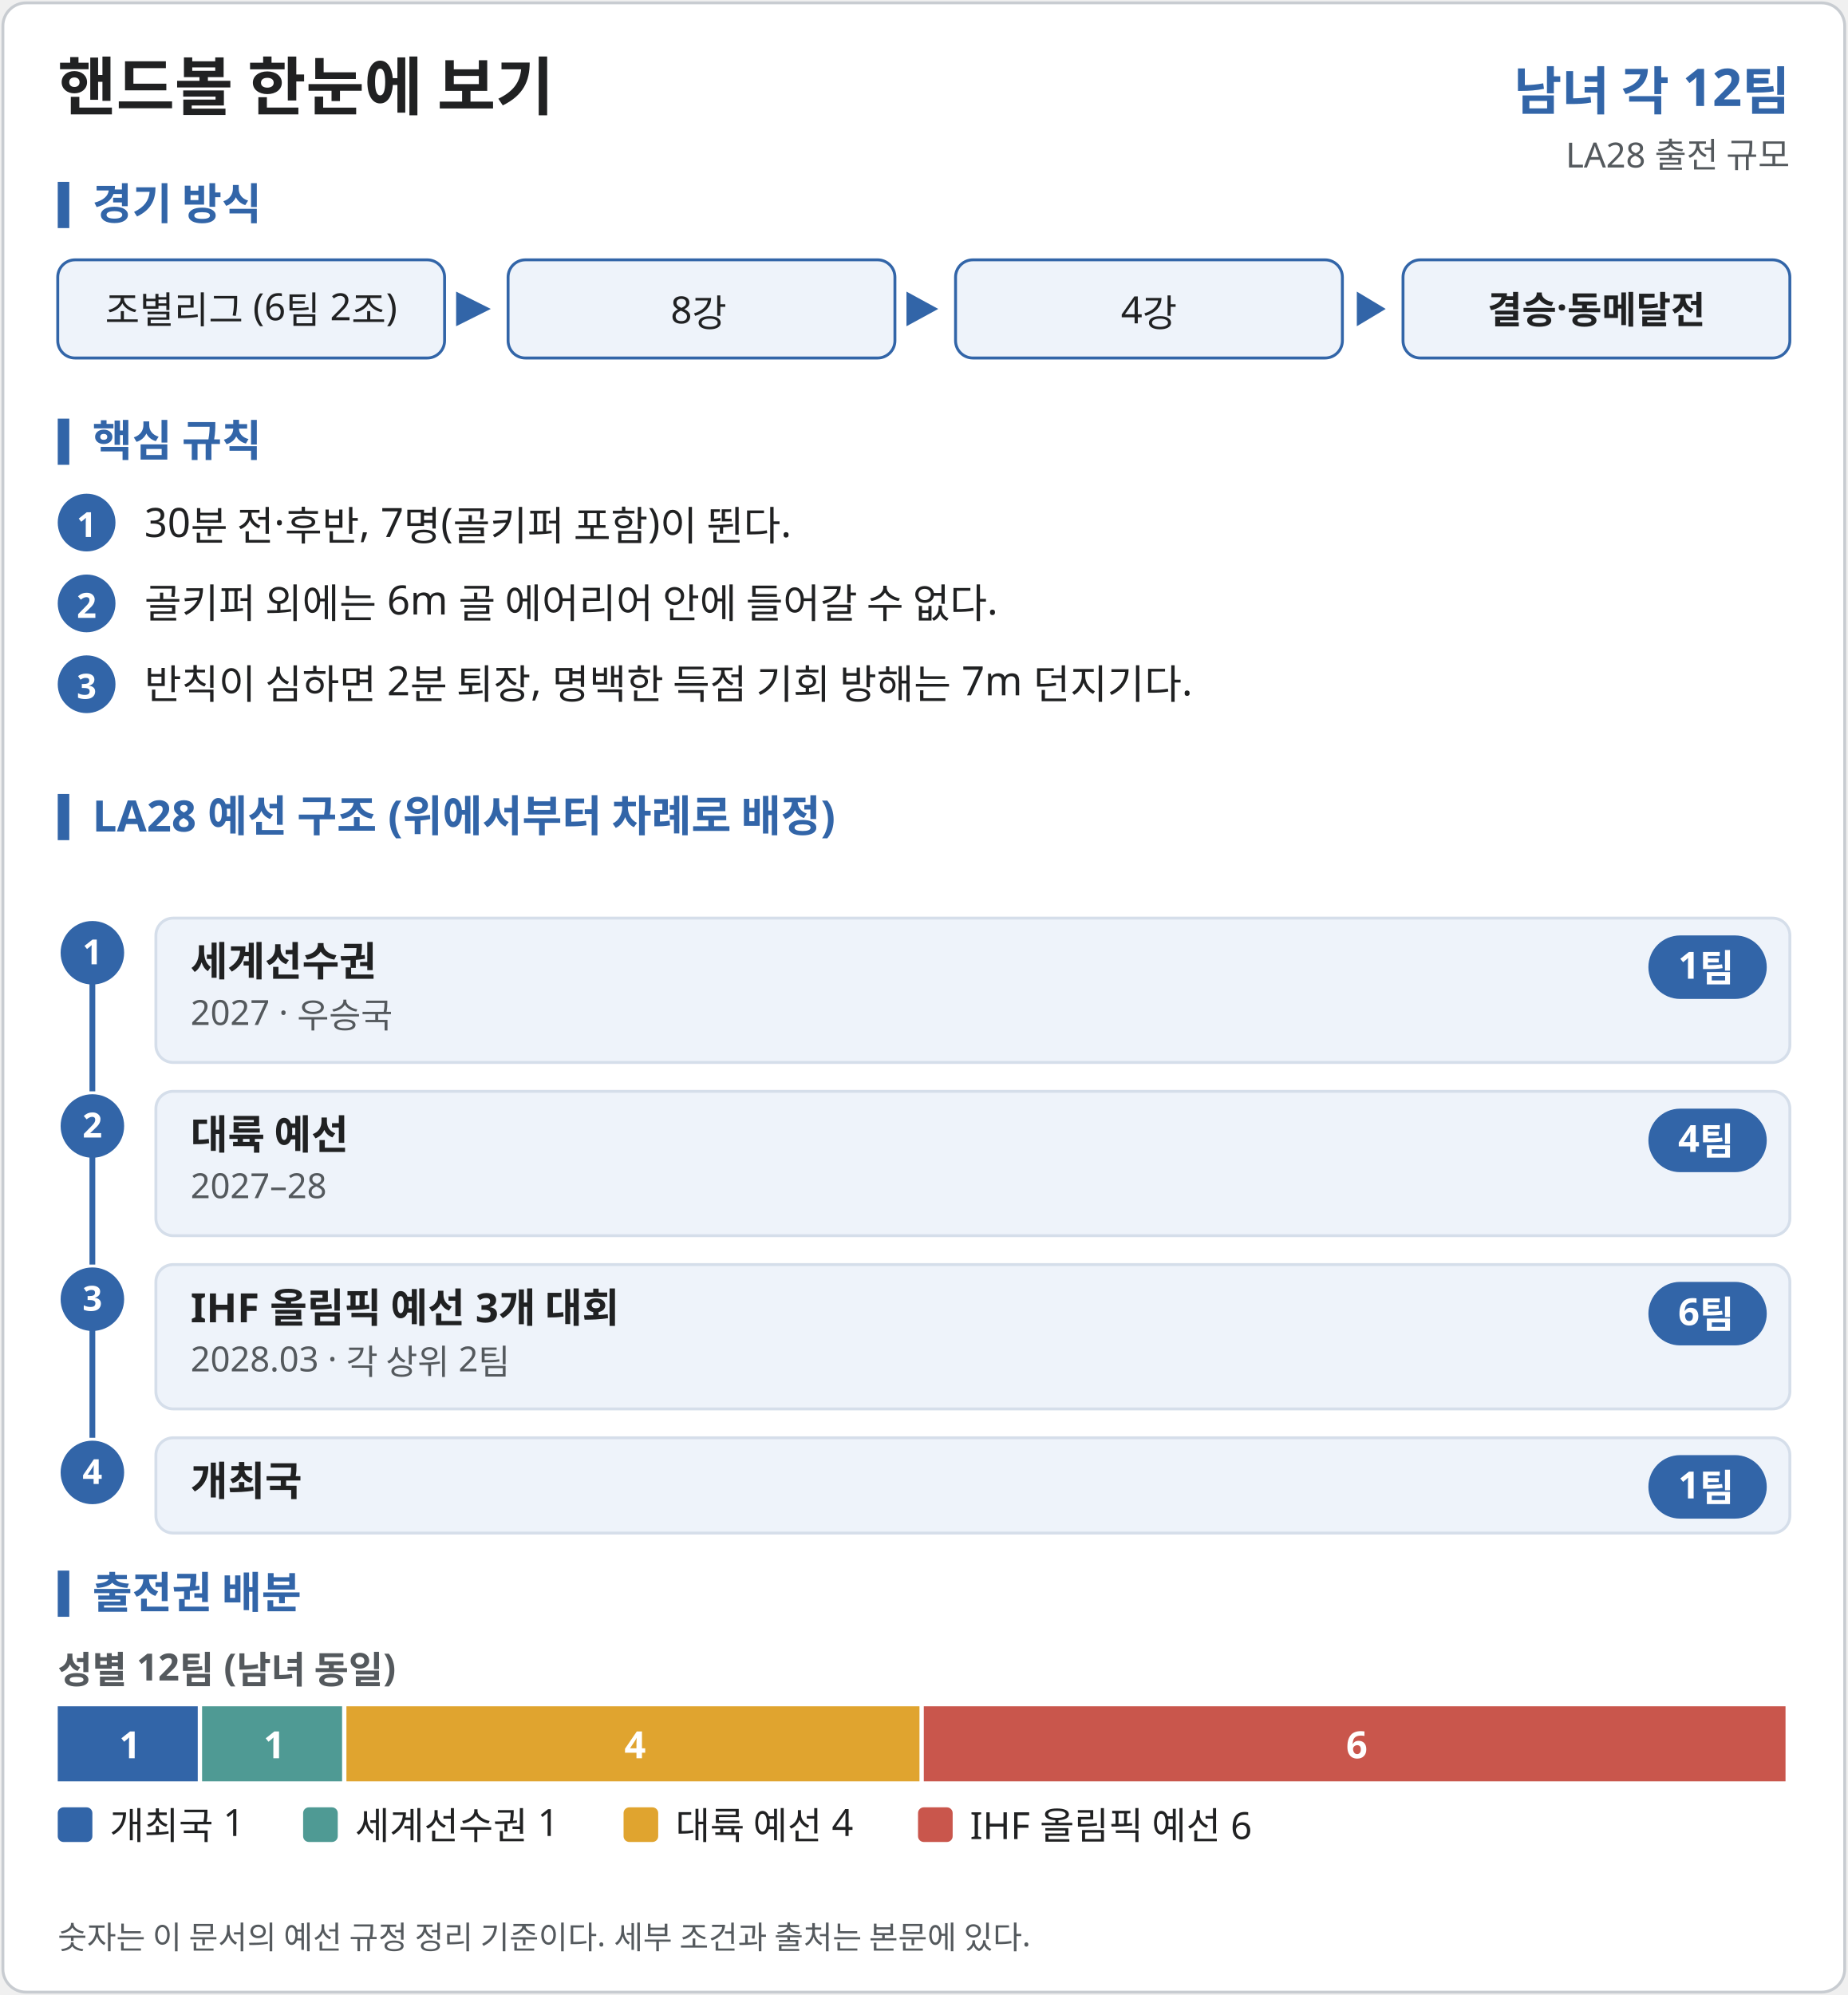
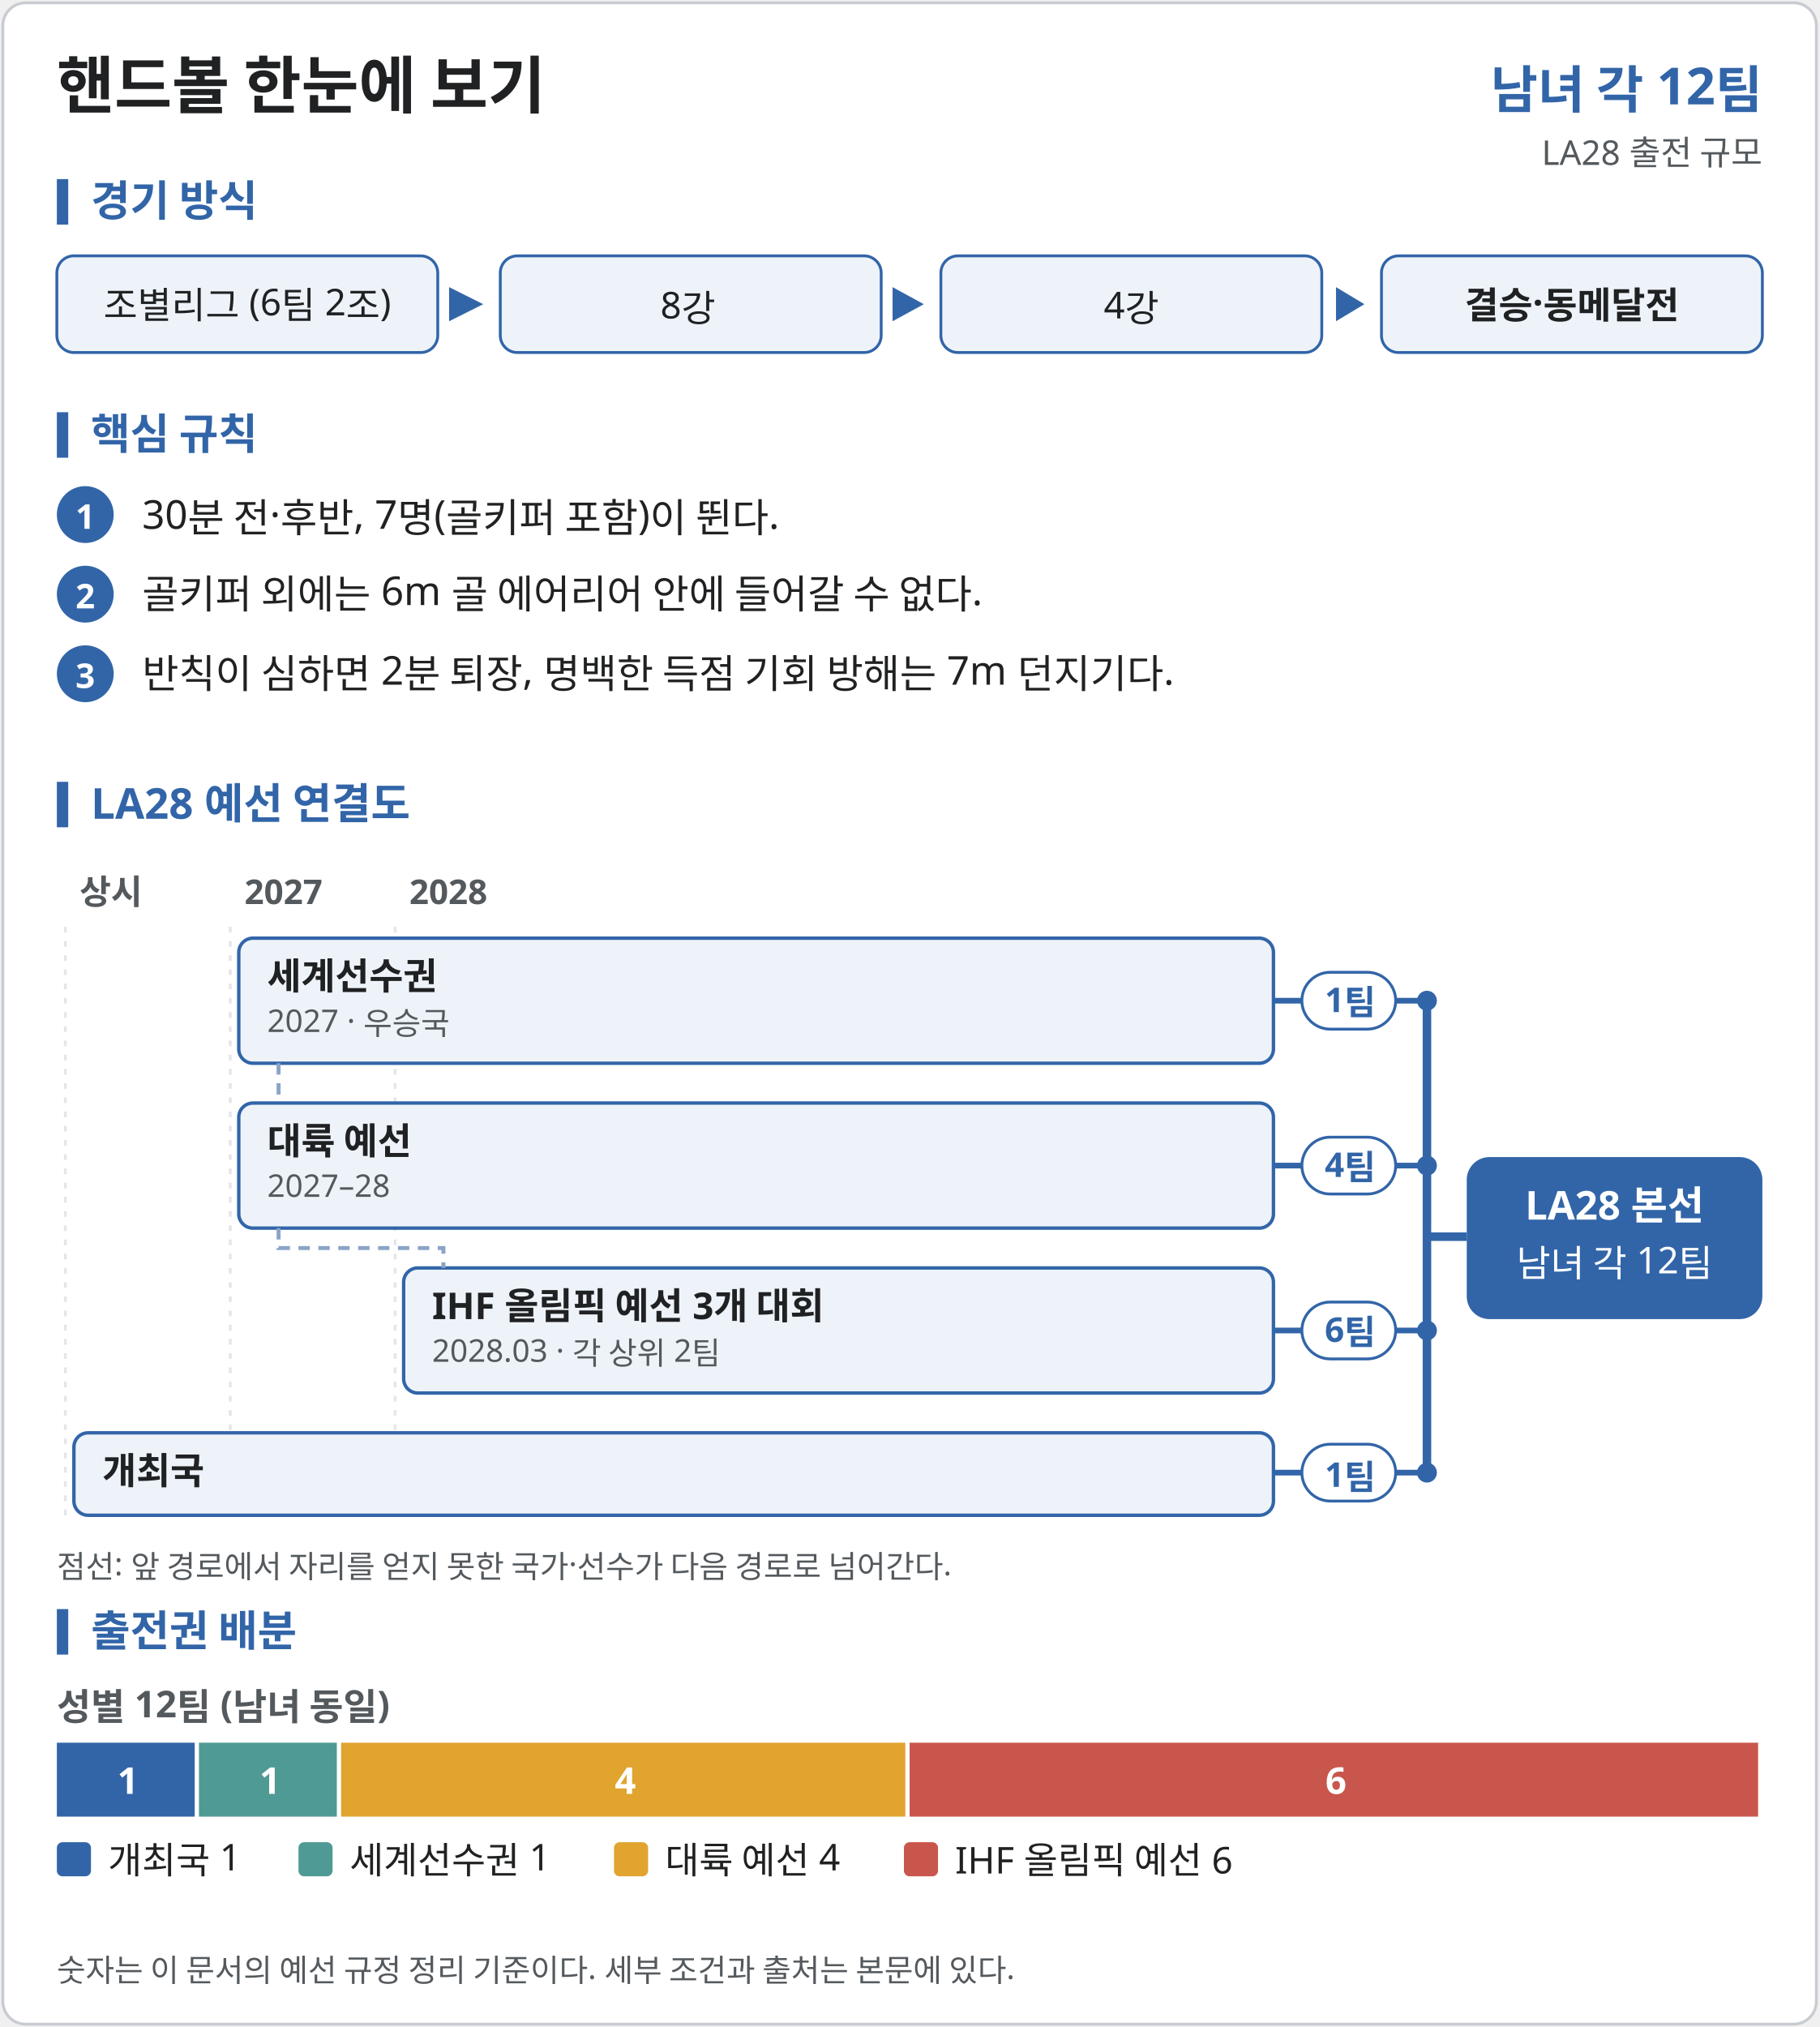
- <svg xmlns="http://www.w3.org/2000/svg" viewBox="0 0 640 691" width="640" height="691" role="img" aria-label="핸드볼 한눈에 보기" font-family="'Malgun Gothic','Apple SD Gothic Neo','Noto Sans KR',sans-serif">
-   <rect x="1" y="1" width="638" height="689" rx="8" fill="#fff" stroke="#c8ccd1" />
+ <svg xmlns="http://www.w3.org/2000/svg" viewBox="0 0 640 713" width="640" height="713" role="img" aria-label="핸드볼 한눈에 보기" font-family="'Malgun Gothic','Apple SD Gothic Neo','Noto Sans KR',sans-serif">
+   <rect x="1" y="1" width="638" height="711" rx="8" fill="#fff" stroke="#c8ccd1" />
  <text x="20" y="38" font-size="22" fill="#202122" font-weight="bold" text-anchor="start">핸드볼 한눈에 보기</text>
  <text x="620" y="38" font-size="18" fill="#3265a8" font-weight="bold" text-anchor="end">남녀 각 12팀</text>
  <text x="620" y="58" font-size="12" fill="#54595d" font-weight="normal" text-anchor="end">LA28 출전 규모</text>
  <rect x="20" y="63" width="4" height="16" fill="#3265a8" />
  <text x="32" y="76" font-size="15" fill="#3265a8" font-weight="bold" text-anchor="start">경기 방식</text>
  <rect x="20" y="90" width="134" height="34" rx="6" fill="#eef3fa" stroke="#3265a8" />
  <text x="87" y="112" font-size="13" fill="#202122" font-weight="normal" text-anchor="middle">조별리그 (6팀 2조)</text>
  <path d="M158 101 L170 107 L158 113" fill="#3265a8" />
  <rect x="176" y="90" width="134" height="34" rx="6" fill="#eef3fa" stroke="#3265a8" />
  <text x="242" y="112" font-size="13" fill="#202122" font-weight="normal" text-anchor="middle">8강</text>
  <path d="M314 101 L325 107 L314 113" fill="#3265a8" />
  <rect x="331" y="90" width="134" height="34" rx="6" fill="#eef3fa" stroke="#3265a8" />
  <text x="398" y="112" font-size="13" fill="#202122" font-weight="normal" text-anchor="middle">4강</text>
  <path d="M470 101 L480 107 L470 113" fill="#3265a8" />
  <rect x="486" y="90" width="134" height="34" rx="6" fill="#eef3fa" stroke="#3265a8" />
  <text x="553" y="112" font-size="13" fill="#202122" font-weight="bold" text-anchor="middle">결승·동메달전</text>
  <rect x="20" y="145" width="4" height="16" fill="#3265a8" />
  <text x="32" y="158" font-size="15" fill="#3265a8" font-weight="bold" text-anchor="start">핵심 규칙</text>
  <circle cx="30" cy="181" r="10" fill="#3265a8" />
  <text x="30" y="186" font-size="12" fill="#fff" font-weight="bold" text-anchor="middle">1</text>
  <text x="50" y="186" font-size="14" fill="#202122" font-weight="normal" text-anchor="start">30분 전·후반, 7명(골키퍼 포함)이 뛴다.</text>
  <circle cx="30" cy="209" r="10" fill="#3265a8" />
  <text x="30" y="214" font-size="12" fill="#fff" font-weight="bold" text-anchor="middle">2</text>
  <text x="50" y="214" font-size="14" fill="#202122" font-weight="normal" text-anchor="start">골키퍼 외에는 6m 골 에어리어 안에 들어갈 수 없다.</text>
  <circle cx="30" cy="237" r="10" fill="#3265a8" />
  <text x="30" y="242" font-size="12" fill="#fff" font-weight="bold" text-anchor="middle">3</text>
  <text x="50" y="242" font-size="14" fill="#202122" font-weight="normal" text-anchor="start">반칙이 심하면 2분 퇴장, 명백한 득점 기회 방해는 7m 던지기다.</text>
  <rect x="20" y="275" width="4" height="16" fill="#3265a8" />
-   <text x="32" y="288" font-size="15" fill="#3265a8" font-weight="bold" text-anchor="start">LA28 예선 구조 (위에서부터 차례로 배정)</text>
-   <line x1="32" y1="330" x2="32" y2="378" stroke="#3265a8" stroke-width="2" />
-   <circle cx="32" cy="330" r="11" fill="#3265a8" />
-   <text x="32" y="334" font-size="12" fill="#fff" font-weight="bold" text-anchor="middle">1</text>
-   <rect x="54" y="318" width="566" height="50" rx="6" fill="#eef3fa" stroke="#d5deea" />
-   <text x="66" y="338" font-size="14" fill="#202122" font-weight="bold" text-anchor="start">세계선수권</text>
-   <rect x="571" y="324" width="41" height="22" rx="11" fill="#3265a8" />
-   <text x="591" y="339" font-size="13" fill="#fff" font-weight="bold" text-anchor="middle">1팀</text>
-   <text x="66" y="355" font-size="12" fill="#54595d" font-weight="normal" text-anchor="start">2027 · 우승국</text>
-   <line x1="32" y1="390" x2="32" y2="438" stroke="#3265a8" stroke-width="2" />
-   <circle cx="32" cy="390" r="11" fill="#3265a8" />
-   <text x="32" y="394" font-size="12" fill="#fff" font-weight="bold" text-anchor="middle">2</text>
-   <rect x="54" y="378" width="566" height="50" rx="6" fill="#eef3fa" stroke="#d5deea" />
-   <text x="66" y="398" font-size="14" fill="#202122" font-weight="bold" text-anchor="start">대륙 예선</text>
-   <rect x="571" y="384" width="41" height="22" rx="11" fill="#3265a8" />
-   <text x="591" y="399" font-size="13" fill="#fff" font-weight="bold" text-anchor="middle">4팀</text>
-   <text x="66" y="415" font-size="12" fill="#54595d" font-weight="normal" text-anchor="start">2027–28</text>
-   <line x1="32" y1="450" x2="32" y2="498" stroke="#3265a8" stroke-width="2" />
-   <circle cx="32" cy="450" r="11" fill="#3265a8" />
-   <text x="32" y="454" font-size="12" fill="#fff" font-weight="bold" text-anchor="middle">3</text>
-   <rect x="54" y="438" width="566" height="50" rx="6" fill="#eef3fa" stroke="#d5deea" />
-   <text x="66" y="458" font-size="14" fill="#202122" font-weight="bold" text-anchor="start">IHF 올림픽 예선 3개 대회</text>
-   <rect x="571" y="444" width="41" height="22" rx="11" fill="#3265a8" />
-   <text x="591" y="459" font-size="13" fill="#fff" font-weight="bold" text-anchor="middle">6팀</text>
-   <text x="66" y="475" font-size="12" fill="#54595d" font-weight="normal" text-anchor="start">2028.03 · 각 상위 2팀</text>
-   <circle cx="32" cy="510" r="11" fill="#3265a8" />
-   <text x="32" y="514" font-size="12" fill="#fff" font-weight="bold" text-anchor="middle">4</text>
-   <rect x="54" y="498" width="566" height="33" rx="6" fill="#eef3fa" stroke="#d5deea" />
-   <text x="66" y="518" font-size="14" fill="#202122" font-weight="bold" text-anchor="start">개최국</text>
-   <rect x="571" y="504" width="41" height="22" rx="11" fill="#3265a8" />
-   <text x="591" y="519" font-size="13" fill="#fff" font-weight="bold" text-anchor="middle">1팀</text>
-   <rect x="20" y="544" width="4" height="16" fill="#3265a8" />
-   <text x="32" y="557" font-size="15" fill="#3265a8" font-weight="bold" text-anchor="start">출전권 배분</text>
-   <text x="20" y="583" font-size="13" fill="#54595d" font-weight="bold" text-anchor="start">성별 12팀 (남녀 동일)</text>
-   <rect x="20.0" y="591" width="48.5" height="26" fill="#3265a8" />
-   <text x="45" y="609" font-size="13" fill="#fff" font-weight="bold" text-anchor="middle">1</text>
-   <rect x="70.0" y="591" width="48.5" height="26" fill="#4f9a94" />
-   <text x="95" y="609" font-size="13" fill="#fff" font-weight="bold" text-anchor="middle">1</text>
-   <rect x="120.0" y="591" width="198.5" height="26" fill="#e0a42f" />
-   <text x="220" y="609" font-size="13" fill="#fff" font-weight="bold" text-anchor="middle">4</text>
-   <rect x="320.0" y="591" width="298.5" height="26" fill="#c9564c" />
-   <text x="470" y="609" font-size="13" fill="#fff" font-weight="bold" text-anchor="middle">6</text>
-   <rect x="20" y="626" width="12" height="12" rx="2" fill="#3265a8" />
-   <text x="38" y="637" font-size="13" fill="#202122" font-weight="normal" text-anchor="start">개최국 1</text>
-   <rect x="105" y="626" width="12" height="12" rx="2" fill="#4f9a94" />
-   <text x="123" y="637" font-size="13" fill="#202122" font-weight="normal" text-anchor="start">세계선수권 1</text>
-   <rect x="216" y="626" width="12" height="12" rx="2" fill="#e0a42f" />
-   <text x="234" y="637" font-size="13" fill="#202122" font-weight="normal" text-anchor="start">대륙 예선 4</text>
-   <rect x="318" y="626" width="12" height="12" rx="2" fill="#c9564c" />
-   <text x="336" y="637" font-size="13" fill="#202122" font-weight="normal" text-anchor="start">IHF 올림픽 예선 6</text>
-   <text x="20" y="675" font-size="11" fill="#54595d" font-weight="normal" text-anchor="start">숫자는 이 문서의 예선 규정 정리 기준이다. 세부 조건과 출처는 본문에 있다.</text>
+   <text x="32" y="288" font-size="15" fill="#3265a8" font-weight="bold" text-anchor="start">LA28 예선 연결도</text>
+   <line x1="23" y1="326" x2="23" y2="533" stroke="#e3e6ea" stroke-dasharray="2 3" />
+   <line x1="81" y1="326" x2="81" y2="533" stroke="#e3e6ea" stroke-dasharray="2 3" />
+   <line x1="139" y1="326" x2="139" y2="533" stroke="#e3e6ea" stroke-dasharray="2 3" />
+   <text x="28" y="318" font-size="12" fill="#54595d" font-weight="bold" text-anchor="start">상시</text>
+   <text x="86" y="318" font-size="12" fill="#54595d" font-weight="bold" text-anchor="start">2027</text>
+   <text x="144" y="318" font-size="12" fill="#54595d" font-weight="bold" text-anchor="start">2028</text>
+   <rect x="84" y="330" width="364" height="44" rx="5" fill="#eef3fa" stroke="#3265a8" stroke-width="1.2" />
+   <text x="94" y="348" font-size="13" fill="#202122" font-weight="bold" text-anchor="start">세계선수권</text>
+   <text x="94" y="363" font-size="11" fill="#54595d" font-weight="normal" text-anchor="start">2027 · 우승국</text>
+   <rect x="84" y="388" width="364" height="44" rx="5" fill="#eef3fa" stroke="#3265a8" stroke-width="1.2" />
+   <text x="94" y="406" font-size="13" fill="#202122" font-weight="bold" text-anchor="start">대륙 예선</text>
+   <text x="94" y="421" font-size="11" fill="#54595d" font-weight="normal" text-anchor="start">2027–28</text>
+   <rect x="142" y="446" width="306" height="44" rx="5" fill="#eef3fa" stroke="#3265a8" stroke-width="1.2" />
+   <text x="152" y="464" font-size="13" fill="#202122" font-weight="bold" text-anchor="start">IHF 올림픽 예선 3개 대회</text>
+   <text x="152" y="479" font-size="11" fill="#54595d" font-weight="normal" text-anchor="start">2028.03 · 각 상위 2팀</text>
+   <rect x="26" y="504" width="422" height="29" rx="5" fill="#eef3fa" stroke="#3265a8" stroke-width="1.2" />
+   <text x="36" y="522" font-size="13" fill="#202122" font-weight="bold" text-anchor="start">개최국</text>
+   <path d="M98 374 V381 H98 V388" fill="none" stroke="#8aa4c8" stroke-width="1.4" stroke-dasharray="4 3" />
+   <path d="M98 432 V439 H156 V446" fill="none" stroke="#8aa4c8" stroke-width="1.4" stroke-dasharray="4 3" />
+   <line x1="448" y1="352" x2="502" y2="352" stroke="#3265a8" stroke-width="2" />
+   <circle cx="502" cy="352" r="3.5" fill="#3265a8" />
+   <rect x="458" y="342" width="33" height="20" rx="10" fill="#fff" stroke="#3265a8" />
+   <text x="475" y="356" font-size="12" fill="#3265a8" font-weight="bold" text-anchor="middle">1팀</text>
+   <line x1="448" y1="410" x2="502" y2="410" stroke="#3265a8" stroke-width="2" />
+   <circle cx="502" cy="410" r="3.5" fill="#3265a8" />
+   <rect x="458" y="400" width="33" height="20" rx="10" fill="#fff" stroke="#3265a8" />
+   <text x="475" y="414" font-size="12" fill="#3265a8" font-weight="bold" text-anchor="middle">4팀</text>
+   <line x1="448" y1="468" x2="502" y2="468" stroke="#3265a8" stroke-width="2" />
+   <circle cx="502" cy="468" r="3.5" fill="#3265a8" />
+   <rect x="458" y="458" width="33" height="20" rx="10" fill="#fff" stroke="#3265a8" />
+   <text x="475" y="472" font-size="12" fill="#3265a8" font-weight="bold" text-anchor="middle">6팀</text>
+   <line x1="448" y1="518" x2="502" y2="518" stroke="#3265a8" stroke-width="2" />
+   <circle cx="502" cy="518" r="3.5" fill="#3265a8" />
+   <rect x="458" y="508" width="33" height="20" rx="10" fill="#fff" stroke="#3265a8" />
+   <text x="475" y="523" font-size="12" fill="#3265a8" font-weight="bold" text-anchor="middle">1팀</text>
+   <line x1="502" y1="352" x2="502" y2="518" stroke="#3265a8" stroke-width="3" />
+   <line x1="502" y1="435" x2="516" y2="435" stroke="#3265a8" stroke-width="3" />
+   <rect x="516" y="407" width="104" height="57" rx="8" fill="#3265a8" />
+   <text x="568" y="429" font-size="14" fill="#fff" font-weight="bold" text-anchor="middle">LA28 본선</text>
+   <text x="568" y="449" font-size="13" fill="#fff" font-weight="normal" text-anchor="middle">남녀 각 12팀</text>
+   <text x="20" y="555" font-size="11" fill="#54595d" font-weight="normal" text-anchor="start">점선: 앞 경로에서 자리를 얻지 못한 국가·선수가 다음 경로로 넘어간다.</text>
+   <rect x="20" y="566" width="4" height="16" fill="#3265a8" />
+   <text x="32" y="579" font-size="15" fill="#3265a8" font-weight="bold" text-anchor="start">출전권 배분</text>
+   <text x="20" y="605" font-size="13" fill="#54595d" font-weight="bold" text-anchor="start">성별 12팀 (남녀 동일)</text>
+   <rect x="20.0" y="613" width="48.5" height="26" fill="#3265a8" />
+   <text x="45" y="631" font-size="13" fill="#fff" font-weight="bold" text-anchor="middle">1</text>
+   <rect x="70.0" y="613" width="48.5" height="26" fill="#4f9a94" />
+   <text x="95" y="631" font-size="13" fill="#fff" font-weight="bold" text-anchor="middle">1</text>
+   <rect x="120.0" y="613" width="198.5" height="26" fill="#e0a42f" />
+   <text x="220" y="631" font-size="13" fill="#fff" font-weight="bold" text-anchor="middle">4</text>
+   <rect x="320.0" y="613" width="298.5" height="26" fill="#c9564c" />
+   <text x="470" y="631" font-size="13" fill="#fff" font-weight="bold" text-anchor="middle">6</text>
+   <rect x="20" y="648" width="12" height="12" rx="2" fill="#3265a8" />
+   <text x="38" y="659" font-size="13" fill="#202122" font-weight="normal" text-anchor="start">개최국 1</text>
+   <rect x="105" y="648" width="12" height="12" rx="2" fill="#4f9a94" />
+   <text x="123" y="659" font-size="13" fill="#202122" font-weight="normal" text-anchor="start">세계선수권 1</text>
+   <rect x="216" y="648" width="12" height="12" rx="2" fill="#e0a42f" />
+   <text x="234" y="659" font-size="13" fill="#202122" font-weight="normal" text-anchor="start">대륙 예선 4</text>
+   <rect x="318" y="648" width="12" height="12" rx="2" fill="#c9564c" />
+   <text x="336" y="659" font-size="13" fill="#202122" font-weight="normal" text-anchor="start">IHF 올림픽 예선 6</text>
+   <text x="20" y="697" font-size="11" fill="#54595d" font-weight="normal" text-anchor="start">숫자는 이 문서의 예선 규정 정리 기준이다. 세부 조건과 출처는 본문에 있다.</text>
</svg>
